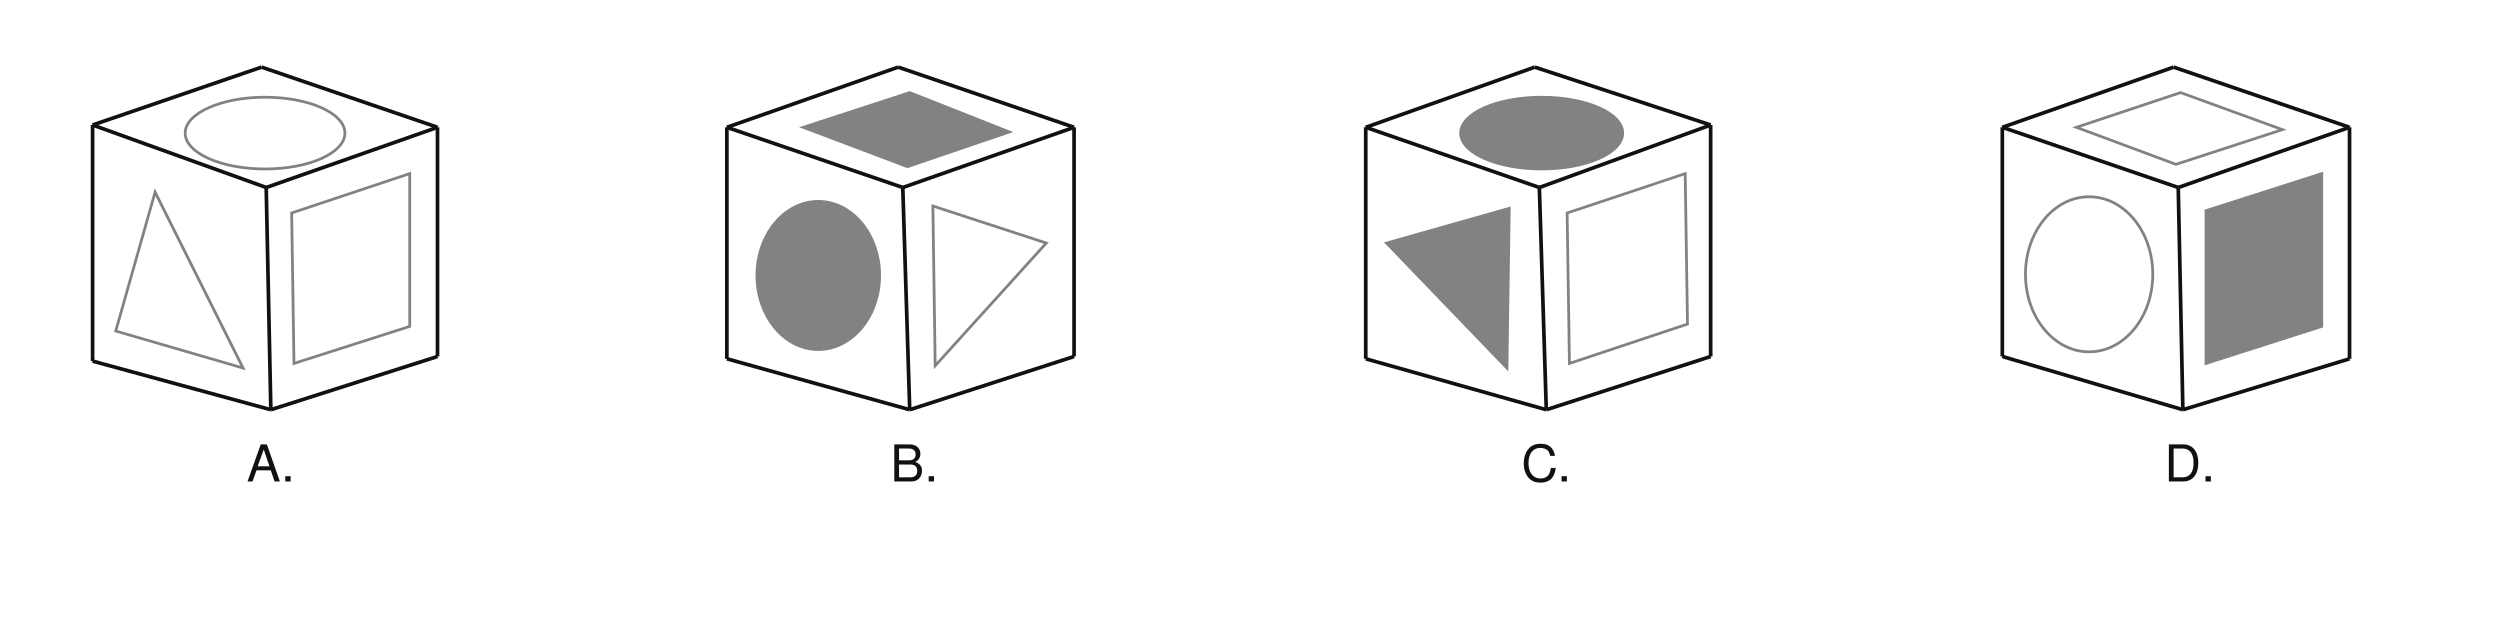
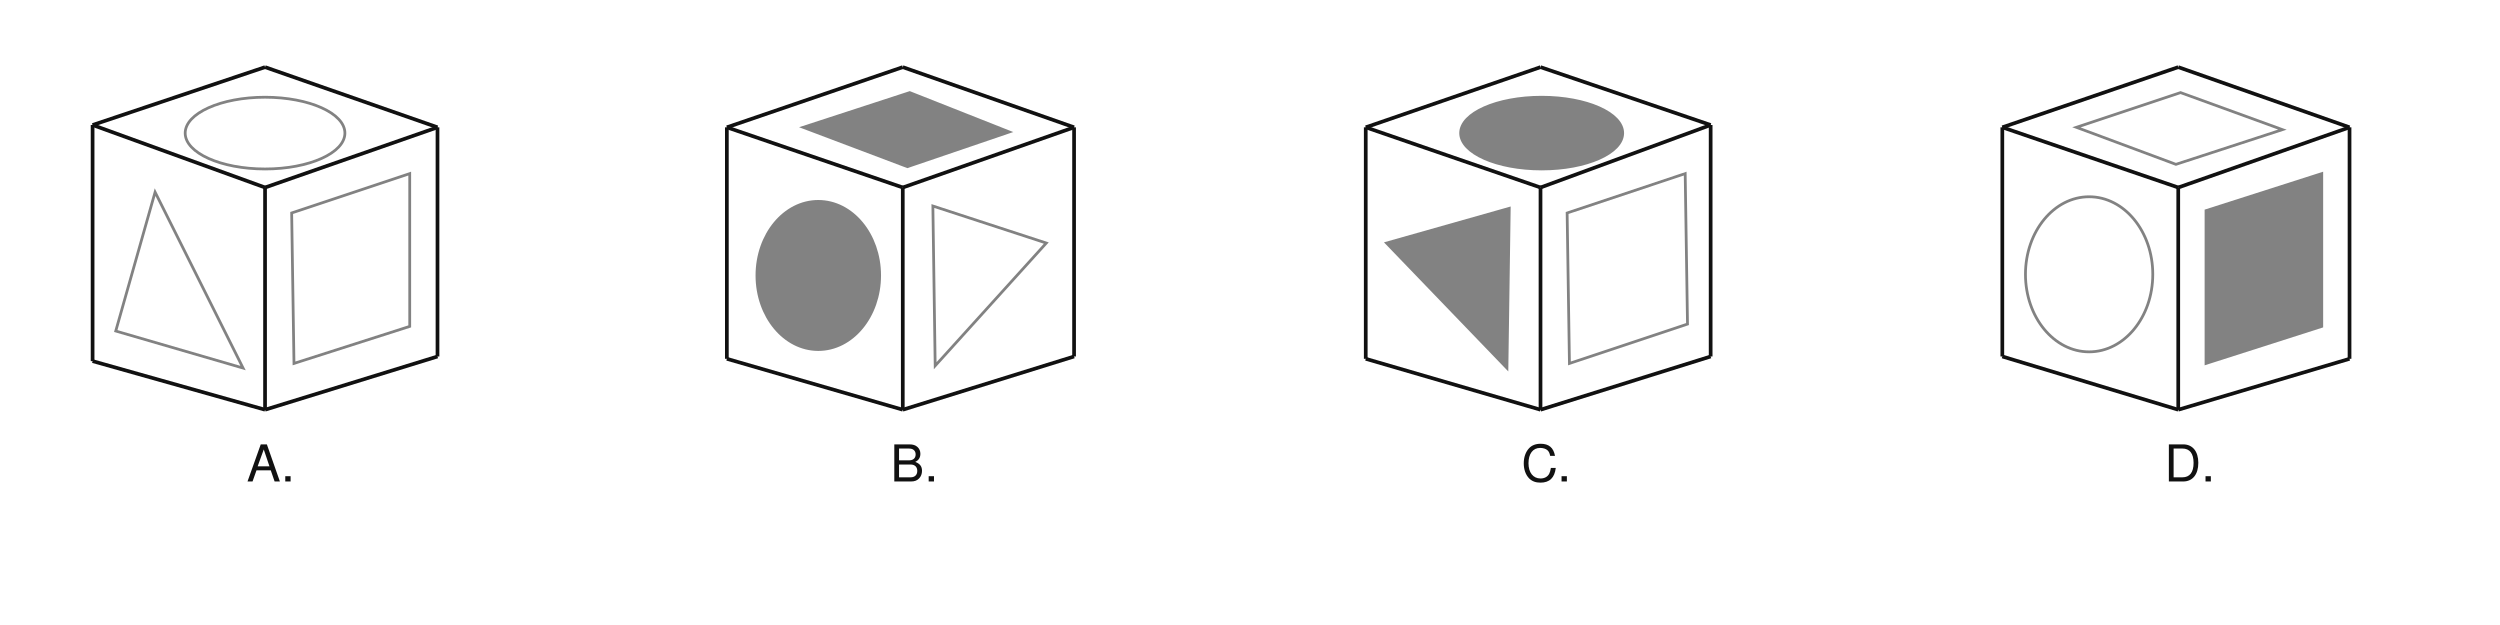
<svg xmlns="http://www.w3.org/2000/svg" width="1080" height="270" viewBox="0 0 1080 270">
  <rect x="0" y="0" width="1080" height="270" fill="#fff" />
  <g stroke="#111111" stroke-width="1.6" fill="none" stroke-linejoin="round">
-     <line x1="113" y1="29" x2="40" y2="54" />
+     <line x1="114.5" y1="29" x2="40" y2="54" />
    <line x1="40" y1="54" x2="40" y2="156" />
-     <line x1="40" y1="156" x2="117" y2="177" />
-     <line x1="117" y1="177" x2="189" y2="154" />
+     <line x1="40" y1="156" x2="114.5" y2="177" />
+     <line x1="114.5" y1="177" x2="189" y2="154" />
    <line x1="189" y1="154" x2="189" y2="55" />
-     <line x1="189" y1="55" x2="113" y2="29" />
-     <line x1="40" y1="54" x2="115" y2="81" />
-     <line x1="115" y1="81" x2="189" y2="55" />
-     <line x1="115" y1="81" x2="117" y2="177" />
+     <line x1="189" y1="55" x2="114.5" y2="29" />
+     <line x1="40" y1="54" x2="114.5" y2="81" />
+     <line x1="114.5" y1="81" x2="189" y2="55" />
+     <line x1="114.5" y1="81" x2="114.5" y2="177" />
  </g>
  <ellipse cx="114.5" cy="57.5" rx="34.5" ry="15.5" fill="none" stroke="#828282" stroke-width="1.2" />
  <path d="M 67 83 L 50 143 L 105 159 Z" fill="none" stroke="#828282" stroke-width="1.2" />
  <path d="M 177 75 L 126 92 L 127 157 L 177 141 Z" fill="none" stroke="#828282" stroke-width="1.2" />
  <text x="117" y="208" font-family="Helvetica,Arial,sans-serif" font-size="22" text-anchor="middle" fill="#111111">A.</text>
  <g stroke="#111111" stroke-width="1.6" fill="none" stroke-linejoin="round">
-     <line x1="388" y1="29" x2="314" y2="55" />
+     <line x1="390" y1="29" x2="314" y2="55" />
    <line x1="314" y1="55" x2="314" y2="155" />
-     <line x1="314" y1="155" x2="393" y2="177" />
-     <line x1="393" y1="177" x2="464" y2="154" />
+     <line x1="314" y1="155" x2="390" y2="177" />
+     <line x1="390" y1="177" x2="464" y2="154" />
    <line x1="464" y1="154" x2="464" y2="55" />
-     <line x1="464" y1="55" x2="388" y2="29" />
+     <line x1="464" y1="55" x2="390" y2="29" />
    <line x1="314" y1="55" x2="390" y2="81" />
    <line x1="390" y1="81" x2="464" y2="55" />
-     <line x1="390" y1="81" x2="393" y2="177" />
+     <line x1="390" y1="81" x2="390" y2="177" />
  </g>
  <path d="M 347 55 L 392 72 L 436 57 L 393 40 Z" fill="#828282" stroke="#828282" stroke-width="1.2" />
  <ellipse cx="353.5" cy="119" rx="26.5" ry="32" fill="#828282" stroke="#828282" stroke-width="1.2" />
  <path d="M 452 105 L 403 89 L 404 158 Z" fill="none" stroke="#828282" stroke-width="1.2" />
  <text x="395" y="208" font-family="Helvetica,Arial,sans-serif" font-size="22" text-anchor="middle" fill="#111111">B.</text>
  <g stroke="#111111" stroke-width="1.6" fill="none" stroke-linejoin="round">
-     <line x1="663" y1="29" x2="590" y2="55" />
+     <line x1="665.5" y1="29" x2="590" y2="55" />
    <line x1="590" y1="55" x2="590" y2="155" />
-     <line x1="590" y1="155" x2="668" y2="177" />
-     <line x1="668" y1="177" x2="739" y2="154" />
+     <line x1="590" y1="155" x2="665.5" y2="177" />
+     <line x1="665.5" y1="177" x2="739" y2="154" />
    <line x1="739" y1="154" x2="739" y2="54" />
-     <line x1="739" y1="54" x2="663" y2="29" />
-     <line x1="590" y1="55" x2="665" y2="81" />
-     <line x1="665" y1="81" x2="739" y2="54" />
-     <line x1="665" y1="81" x2="668" y2="177" />
+     <line x1="739" y1="54" x2="665.5" y2="29" />
+     <line x1="590" y1="55" x2="665.5" y2="81" />
+     <line x1="665.5" y1="81" x2="739" y2="54" />
+     <line x1="665.5" y1="81" x2="665.5" y2="177" />
  </g>
  <ellipse cx="666" cy="57.5" rx="35" ry="15.5" fill="#828282" stroke="#828282" stroke-width="1.2" />
  <path d="M 599 105 L 651 159 L 652 90 Z" fill="#828282" stroke="#828282" stroke-width="1.2" />
  <path d="M 728 75 L 677 92 L 678 157 L 729 140 Z" fill="none" stroke="#828282" stroke-width="1.2" />
  <text x="668" y="208" font-family="Helvetica,Arial,sans-serif" font-size="22" text-anchor="middle" fill="#111111">C.</text>
  <g stroke="#111111" stroke-width="1.6" fill="none" stroke-linejoin="round">
-     <line x1="939" y1="29" x2="865" y2="55" />
+     <line x1="941" y1="29" x2="865" y2="55" />
    <line x1="865" y1="55" x2="865" y2="154" />
-     <line x1="865" y1="154" x2="943" y2="177" />
-     <line x1="943" y1="177" x2="1015" y2="155" />
+     <line x1="865" y1="154" x2="941" y2="177" />
+     <line x1="941" y1="177" x2="1015" y2="155" />
    <line x1="1015" y1="155" x2="1015" y2="55" />
-     <line x1="1015" y1="55" x2="939" y2="29" />
+     <line x1="1015" y1="55" x2="941" y2="29" />
    <line x1="865" y1="55" x2="941" y2="81" />
    <line x1="941" y1="81" x2="1015" y2="55" />
-     <line x1="941" y1="81" x2="943" y2="177" />
+     <line x1="941" y1="81" x2="941" y2="177" />
  </g>
  <path d="M 897 55 L 940 71 L 986 56 L 942 40 Z" fill="none" stroke="#828282" stroke-width="1.2" />
  <ellipse cx="902.5" cy="118.5" rx="27.5" ry="33.5" fill="none" stroke="#828282" stroke-width="1.2" />
  <path d="M 1003 75 L 953 91 L 953 157 L 1003 141 Z" fill="#828282" stroke="#828282" stroke-width="1.2" />
  <text x="946" y="208" font-family="Helvetica,Arial,sans-serif" font-size="22" text-anchor="middle" fill="#111111">D.</text>
</svg>
